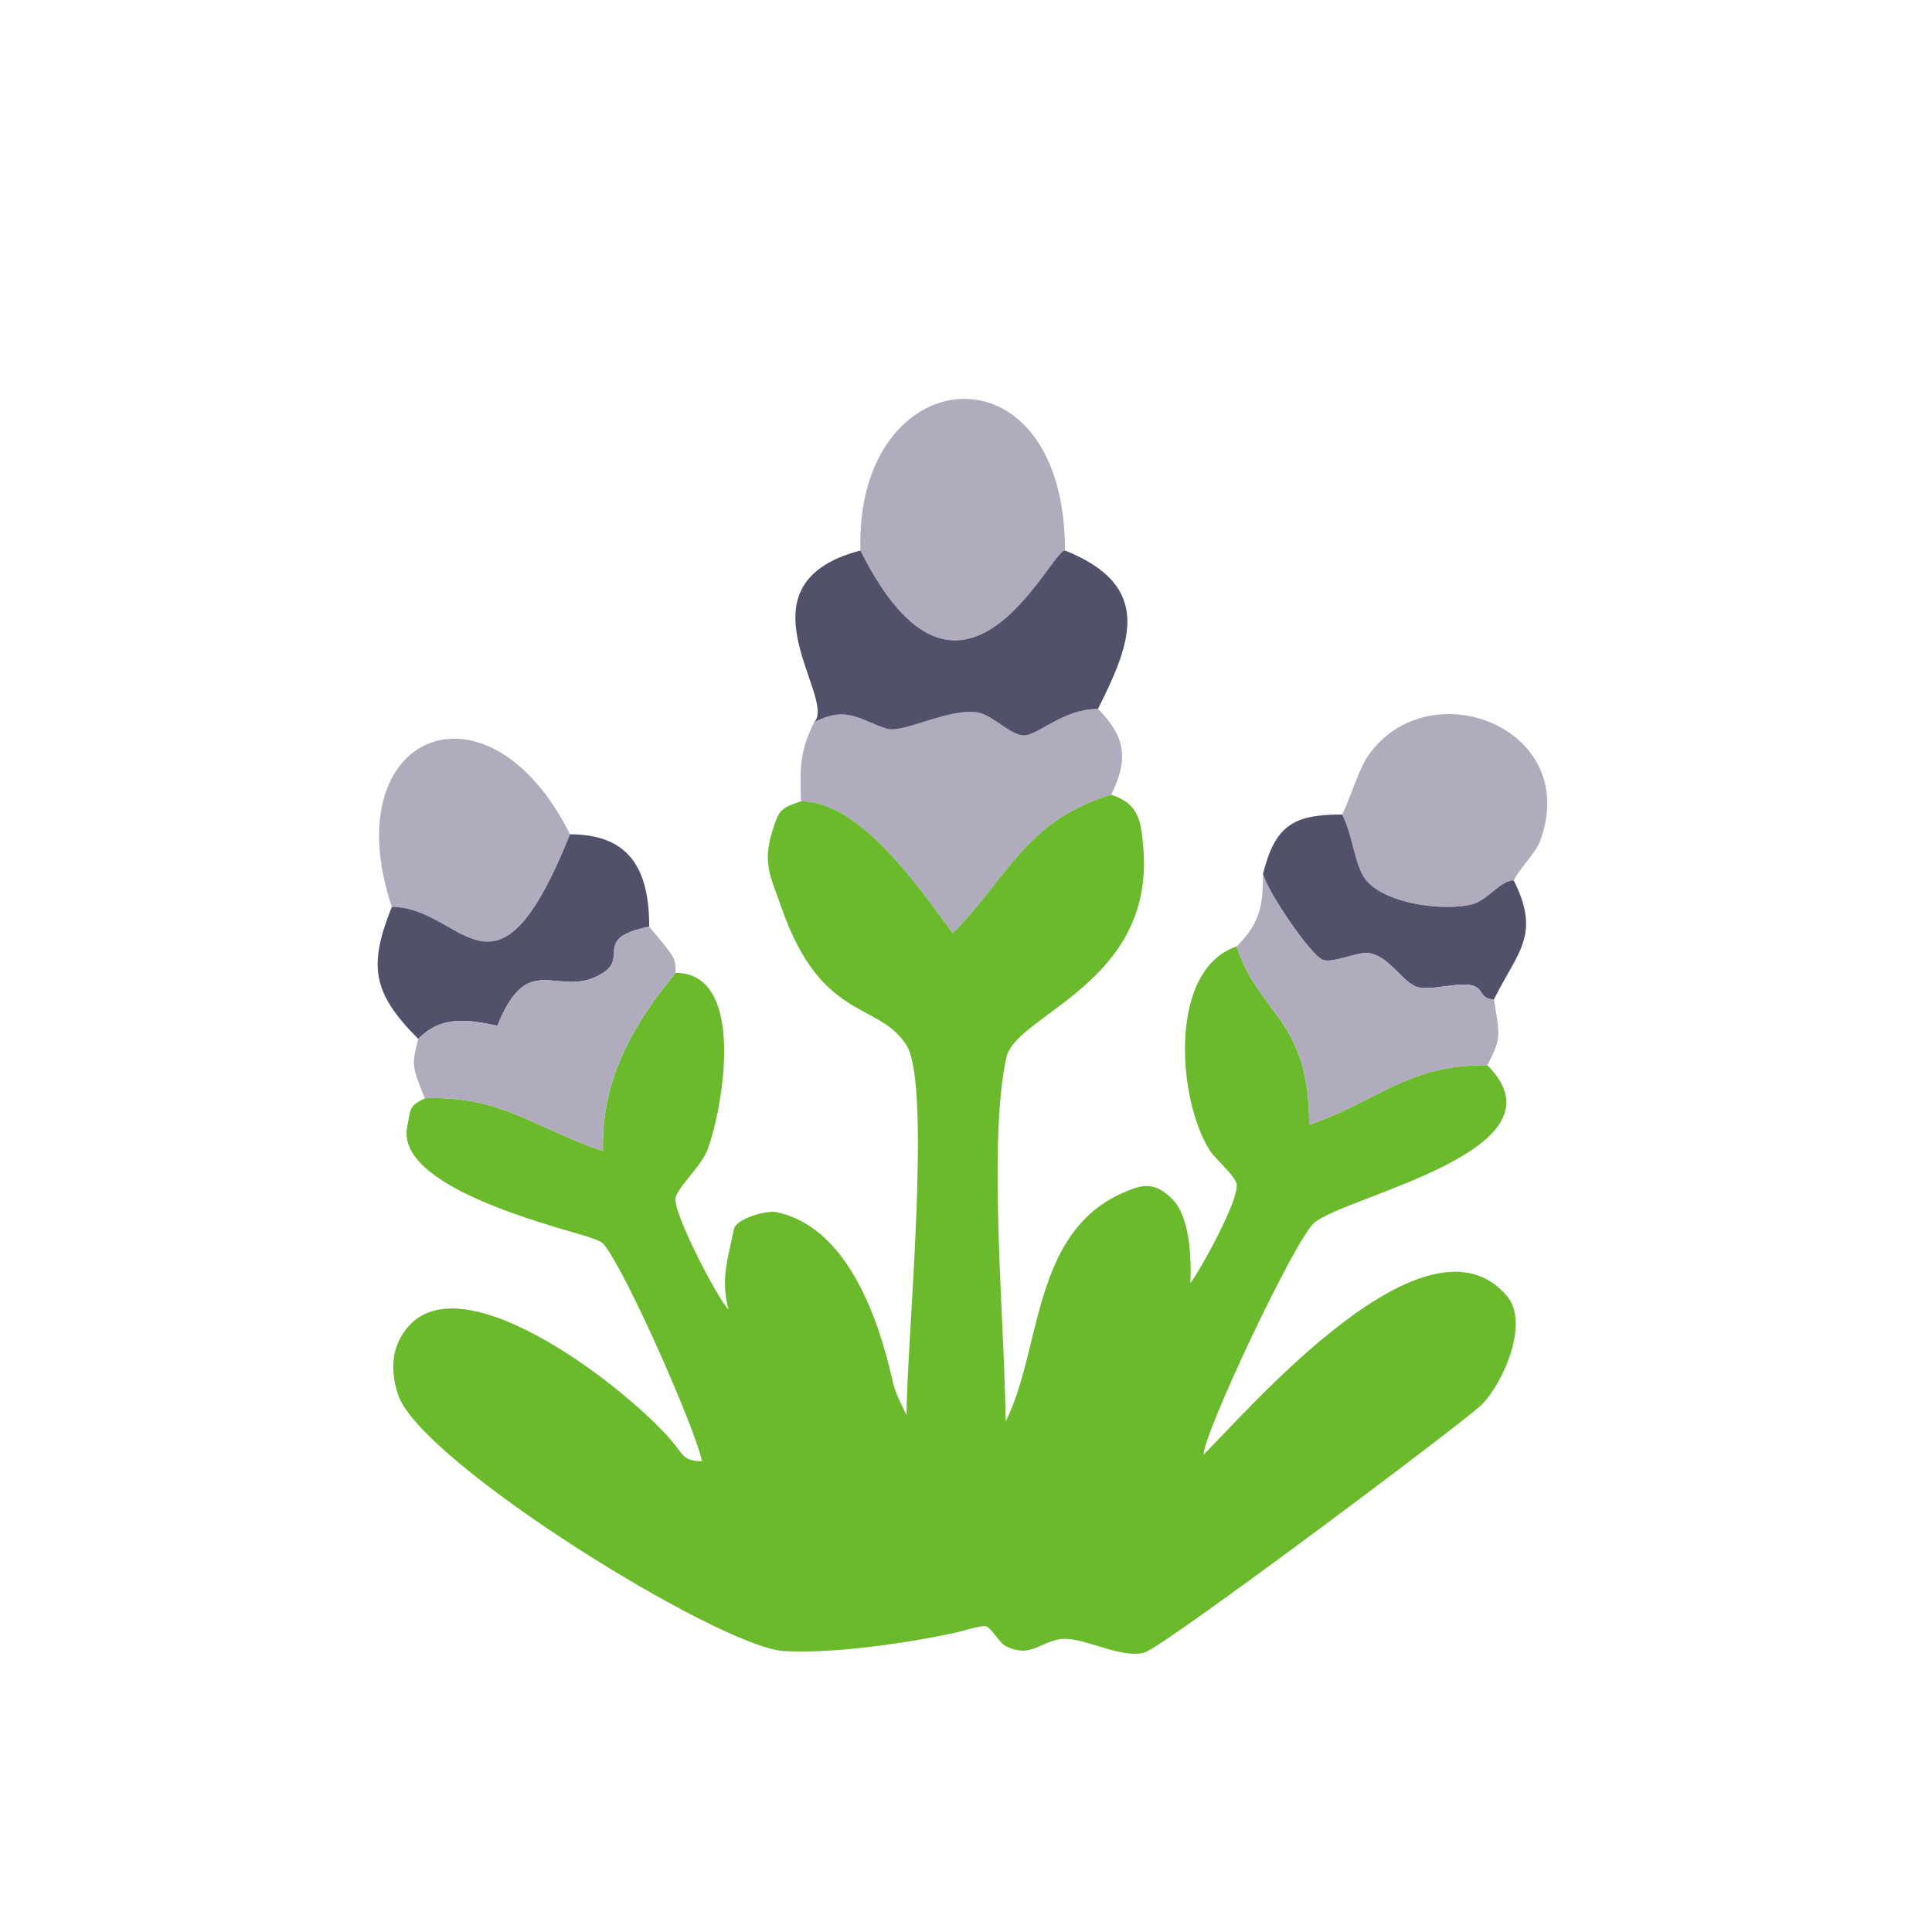
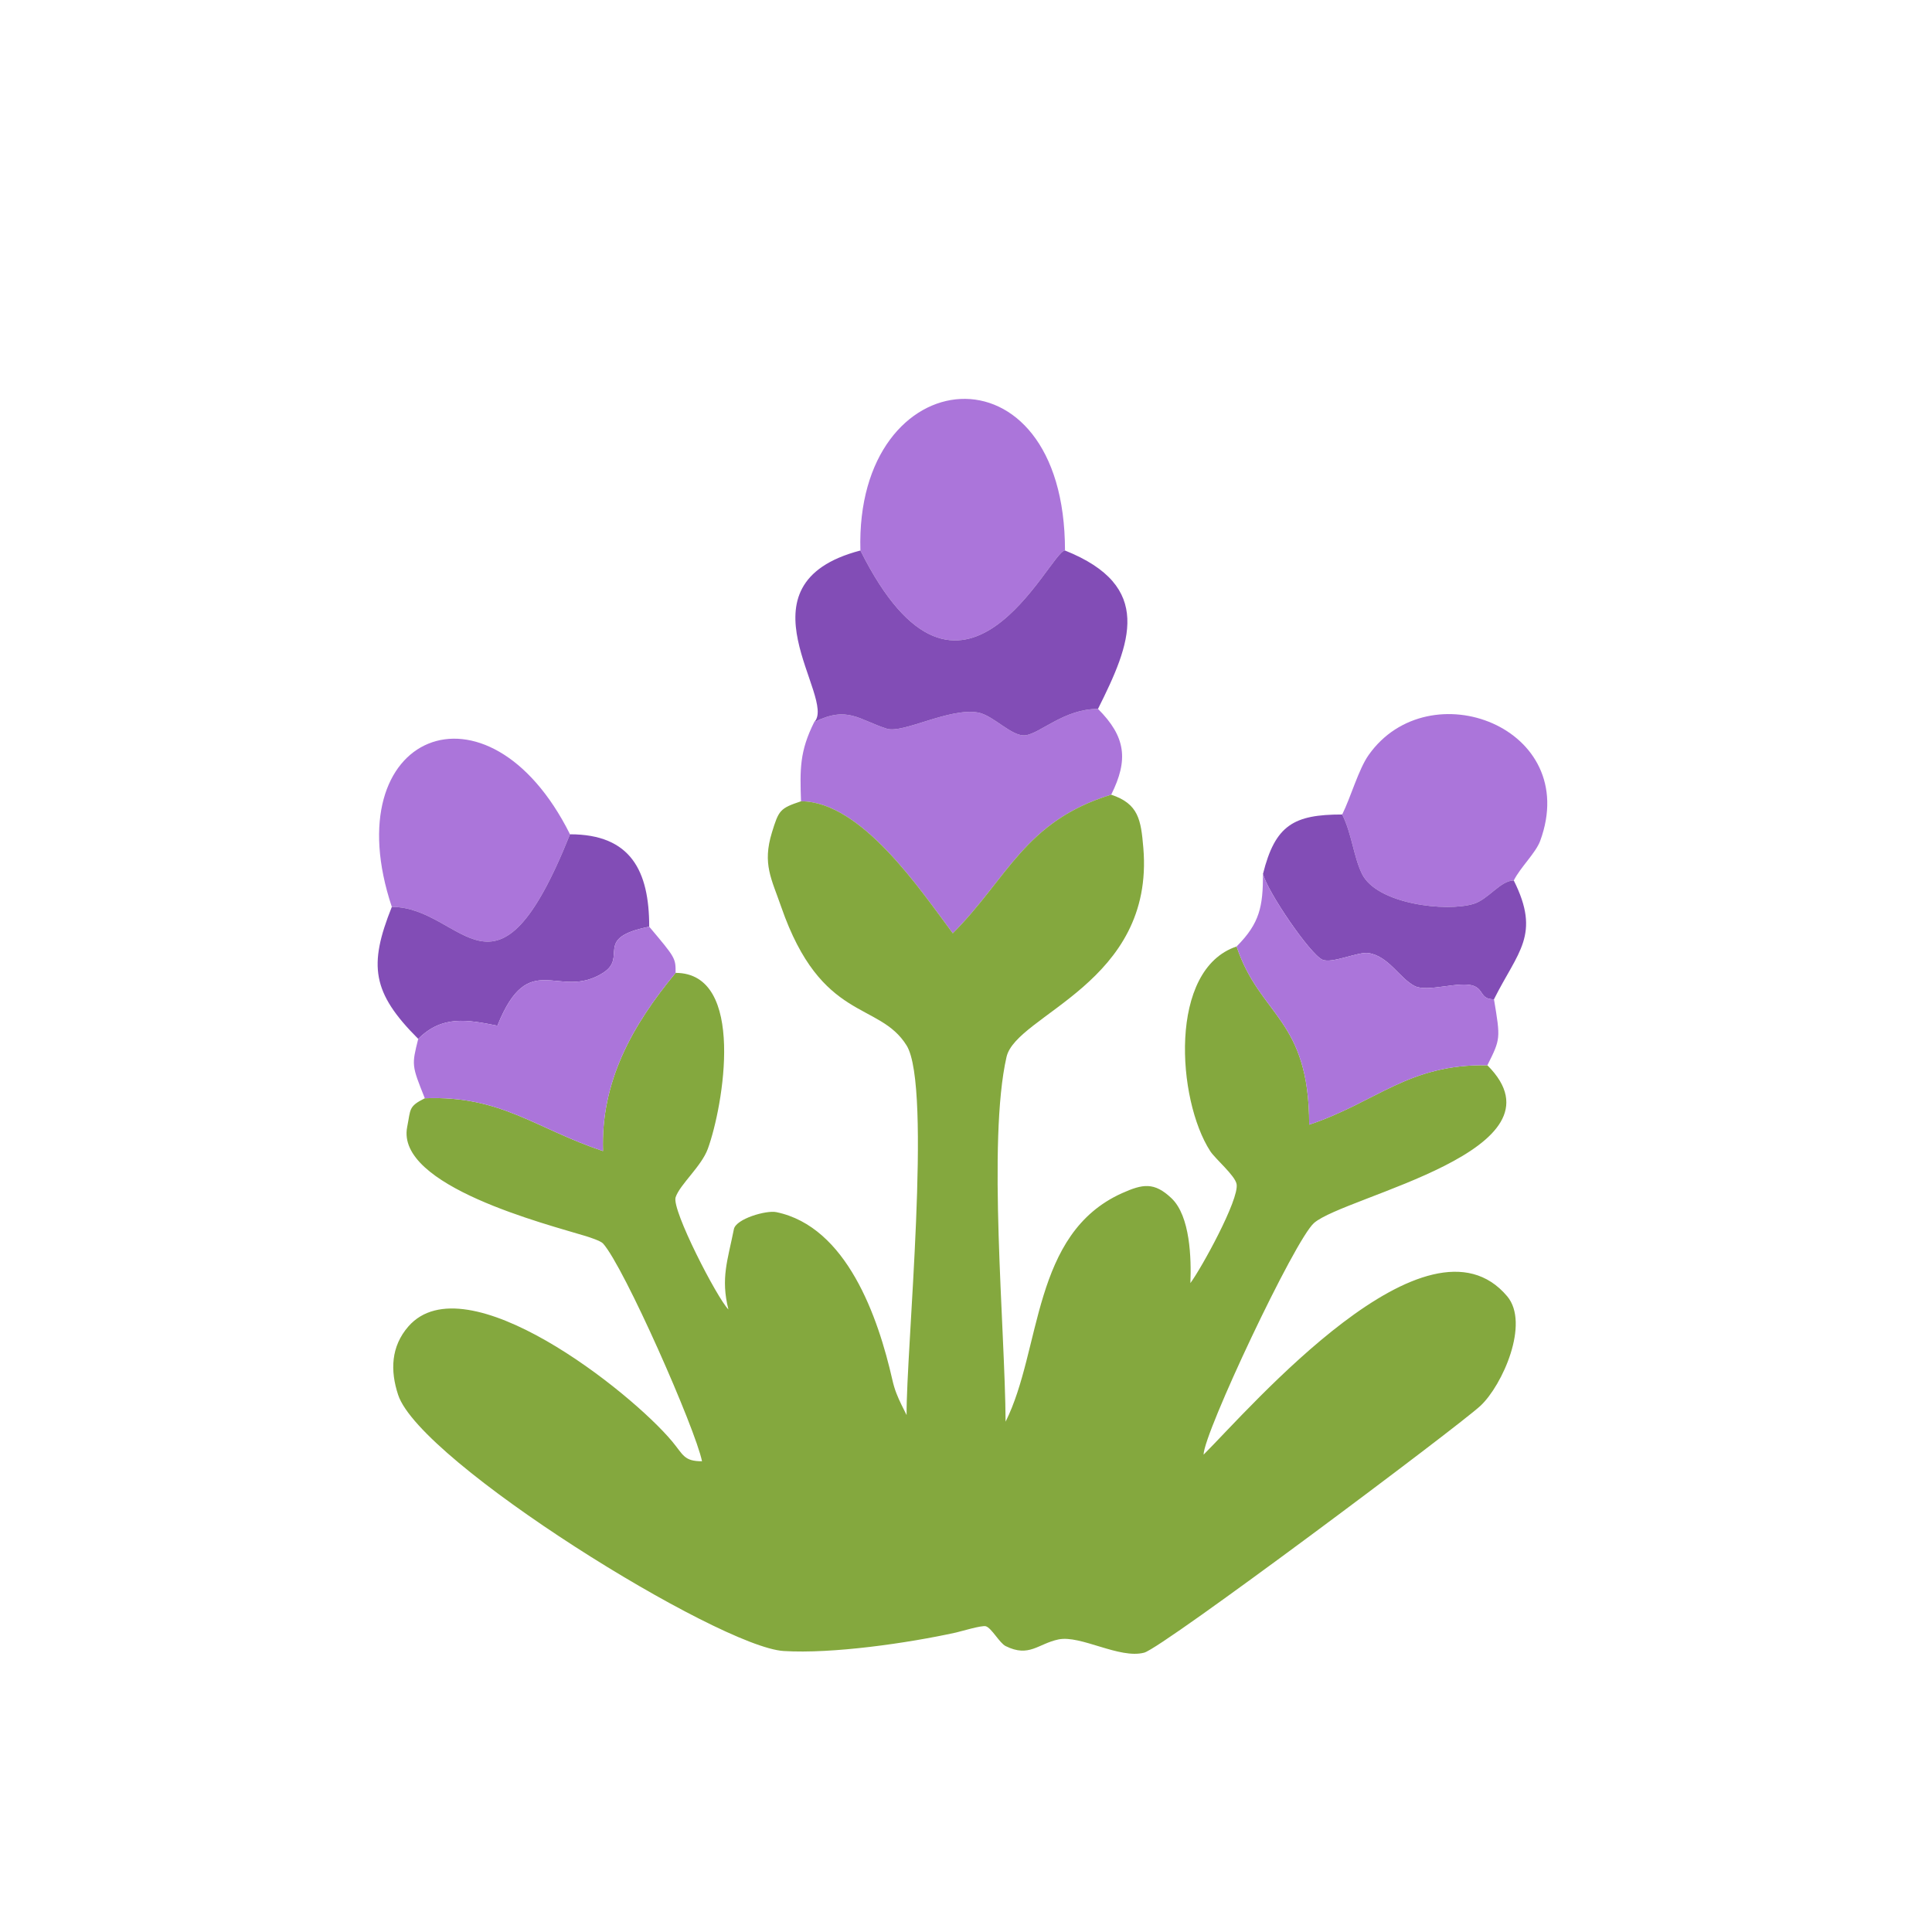
<svg xmlns="http://www.w3.org/2000/svg" version="1.1" width="1000" height="1000" viewBox="0 0 1000 1000">
  <g transform="translate(500 856) scale(1.209583) translate(-500 -856)">
    <g transform="translate(-1236.837 -3380.674) scale(2.824125)">
-       <path d="M630,1333c0-32.12-31.86-29.11-31,0c15.32,30.65,28.73,0,31,0Z" fill="#B0ACBD" />
-       <path d="M637,1370c2.64-5.28,2.22-8.78-2-13c-5.14,0-8.76,3.73-11,4c-2.05,.25-4.87-3.04-7.17-3.45c-4.38-.77-11.38,3.23-13.83,2.45c-4.25-1.35-5.93-3.53-11-1c-2.22,4.45-2.16,7.11-2,12c9.16,0,18.16,13.55,23,20c8.29-8.29,10.9-17.01,24-21Z" fill="#B0ACBD" />
-       <path d="M630,1333c-2.27,0-15.68,30.65-31,0c-19.46,5.08-3.46,22.46-7,26c5.07-2.53,6.75-.35,11,1c2.45,.78,9.45-3.22,13.83-2.45c2.3,.41,5.12,3.7,7.17,3.45c2.24-.27,5.86-4,11-4c4.98-9.95,8.54-18.58-5-24Z" fill="#51516B" />
-       <path d="M698,1383c1-2,3.32-4.16,4-6c6.32-17.18-16.87-25.97-26-13c-1.53,2.17-2.72,6.45-4,9c1.47,2.93,1.72,6.38,3,9c2.25,4.58,12.75,5.81,16.92,4.54c2.24-.69,4.07-3.54,6.08-3.54Z" fill="#B0ACBD" />
-       <path d="M528,1387c10.82,0,15.65,17.38,27-11c-12.47-24.94-35.78-15.33-27,11Z" fill="#B0ACBD" />
-       <path d="M656,1393c-10.38,3.46-9.03,23.21-4,31c.76,1.18,3.76,3.69,4,5c.43,2.32-5.4,12.87-7,15c.15-3.7-.02-10.15-2.86-12.85c-2.63-2.5-4.37-2.17-7.5-.77c-13.68,6.15-12.16,23.66-17.64,34.62c-.09-14.31-2.77-42.49,.14-55.26c1.47-6.45,22.46-11.2,20.73-31.68c-.36-4.26-.72-6.68-4.87-8.06c-13.1,3.99-15.71,12.71-24,21c-4.84-6.45-13.84-20-23-20c-3.22,1.07-3.37,1.37-4.41,4.74c-1.46,4.77-.06,7.01,1.41,11.26c6.09,17.55,14.81,14.25,19,21c3.9,6.27-.09,46.4,0,56c-.53-1.07-1.1-2.14-1.53-3.26c-.27-.68-.47-1.38-.63-2.09c-2.15-9.47-6.9-23.2-17.59-25.4c-1.52-.31-6.1,1.01-6.42,2.58c-.94,4.74-2.02,7.4-.83,12.17c-1.69-1.69-8.63-15.1-8-17c.65-1.94,3.91-4.68,4.88-7.34c2.35-6.45,5.84-26.66-4.88-26.66c-6.64,8.02-11.35,16.55-11,27c-10.25-3.42-15.46-8.46-27-8c-2.51,1.25-2.13,1.65-2.67,4.33c-1.79,8.96,21.2,14.76,27.08,16.56c.55,.17,2.24,.72,2.59,1.11c3.2,3.55,14.02,28.11,15,33c-2.75,0-2.83-.98-4.51-2.99c-6.3-7.57-31.3-27.33-39.97-17.45c-2.66,3.04-2.78,6.71-1.56,10.39c3.38,10.2,48.59,38.18,58.4,38.8c7.4,.46,18.86-1.2,26.13-2.8c.79-.18,3.89-1.12,4.51-.95c.86,.24,2.09,2.55,3,3c3.57,1.78,4.91-.35,8-1c3.37-.71,9.24,3,13,2c2.84-.75,47.78-34.42,50.97-37.42c3.31-3.11,7.49-12.47,4.03-16.58c-12.05-14.31-38.85,16.85-46,24c0-3.23,13.82-32.58,16.74-35.11c4.73-4.1,39.16-10.99,26.26-23.89c-11.98-.23-16.83,5.61-27,9c0-16.14-7.45-16.35-11-27Z" fill="#6ABA2C" />
-       <path d="M698,1383c-2.01,0-3.84,2.85-6.08,3.54c-4.17,1.27-14.67,.04-16.92-4.54c-1.28-2.62-1.53-6.07-3-9c-7.34,0-10.15,1.6-12,9c.67,2.7,7.13,12.17,9,13c1.46,.65,5.42-1.25,7-1c3.07,.48,4.68,3.83,7,5c1.97,.99,6.94-.86,9,0c1.47,.61,.93,2,3,2c3.61-7.23,7.14-9.73,3-18Z" fill="#51516B" />
-       <path d="M567,1390c0-8.43-2.77-14-12-14c-11.35,28.38-16.18,11-27,11c-3.55,8.87-3.02,12.98,4,20c3.62-3.62,7.44-2.91,12-2c4.79-11.98,9.27-3.74,16-8c3.85-2.44-1.59-5.28,7-7Z" fill="#51516B" />
-       <path d="M695,1401c-2.07,0-1.53-1.39-3-2c-2.06-.86-7.03,.99-9,0c-2.32-1.17-3.93-4.52-7-5c-1.58-.25-5.54,1.65-7,1c-1.87-.83-8.33-10.3-9-13c0,4.91-.47,7.47-4,11c3.55,10.65,11,10.86,11,27c10.17-3.39,15.02-9.23,27-9c2-4,2-4,1-10Z" fill="#B0ACBD" />
-       <path d="M571,1397c0-2.25,0-2.25-4-7c-8.59,1.72-3.15,4.56-7,7c-6.73,4.26-11.21-3.98-16,8c-4.56-.91-8.38-1.62-12,2c-1,4-1,4,1,9c11.54-.46,16.75,4.58,27,8c-.35-10.45,4.36-18.98,11-27Z" fill="#B0ACBD" />
+       <path d="M630,1333c0-32.12-31.86-29.11-31,0c15.32,30.65,28.73,0,31,0Z" fill="#AB75DA" />
+       <path d="M637,1370c2.64-5.28,2.22-8.78-2-13c-5.14,0-8.76,3.73-11,4c-2.05,.25-4.87-3.04-7.17-3.45c-4.38-.77-11.38,3.23-13.83,2.45c-4.25-1.35-5.93-3.53-11-1c-2.22,4.45-2.16,7.11-2,12c9.16,0,18.16,13.55,23,20c8.29-8.29,10.9-17.01,24-21Z" fill="#AB75DA" />
+       <path d="M630,1333c-2.27,0-15.68,30.65-31,0c-19.46,5.08-3.46,22.46-7,26c5.07-2.53,6.75-.35,11,1c2.45,.78,9.45-3.22,13.83-2.45c2.3,.41,5.12,3.7,7.17,3.45c2.24-.27,5.86-4,11-4c4.98-9.95,8.54-18.58-5-24Z" fill="#824DB6" />
+       <path d="M698,1383c1-2,3.32-4.16,4-6c6.32-17.18-16.87-25.97-26-13c-1.53,2.17-2.72,6.45-4,9c1.47,2.93,1.72,6.38,3,9c2.25,4.58,12.75,5.81,16.92,4.54c2.24-.69,4.07-3.54,6.08-3.54Z" fill="#AB75DA" />
+       <path d="M528,1387c10.82,0,15.65,17.38,27-11c-12.47-24.94-35.78-15.33-27,11Z" fill="#AB75DA" />
+       <path d="M656,1393c-10.38,3.46-9.03,23.21-4,31c.76,1.18,3.76,3.69,4,5c.43,2.32-5.4,12.87-7,15c.15-3.7-.02-10.15-2.86-12.85c-2.63-2.5-4.37-2.17-7.5-.77c-13.68,6.15-12.16,23.66-17.64,34.62c-.09-14.31-2.77-42.49,.14-55.26c1.47-6.45,22.46-11.2,20.73-31.68c-.36-4.26-.72-6.68-4.87-8.06c-13.1,3.99-15.71,12.71-24,21c-4.84-6.45-13.84-20-23-20c-3.22,1.07-3.37,1.37-4.41,4.74c-1.46,4.77-.06,7.01,1.41,11.26c6.09,17.55,14.81,14.25,19,21c3.9,6.27-.09,46.4,0,56c-.53-1.07-1.1-2.14-1.53-3.26c-.27-.68-.47-1.38-.63-2.09c-2.15-9.47-6.9-23.2-17.59-25.4c-1.52-.31-6.1,1.01-6.42,2.58c-.94,4.74-2.02,7.4-.83,12.17c-1.69-1.69-8.63-15.1-8-17c.65-1.94,3.91-4.68,4.88-7.34c2.35-6.45,5.84-26.66-4.88-26.66c-6.64,8.02-11.35,16.55-11,27c-10.25-3.42-15.46-8.46-27-8c-2.51,1.25-2.13,1.65-2.67,4.33c-1.79,8.96,21.2,14.76,27.08,16.56c.55,.17,2.24,.72,2.59,1.11c3.2,3.55,14.02,28.11,15,33c-2.75,0-2.83-.98-4.51-2.99c-6.3-7.57-31.3-27.33-39.97-17.45c-2.66,3.04-2.78,6.71-1.56,10.39c3.38,10.2,48.59,38.18,58.4,38.8c7.4,.46,18.86-1.2,26.13-2.8c.79-.18,3.89-1.12,4.51-.95c.86,.24,2.09,2.55,3,3c3.57,1.78,4.91-.35,8-1c3.37-.71,9.24,3,13,2c2.84-.75,47.78-34.42,50.97-37.42c3.31-3.11,7.49-12.47,4.03-16.58c-12.05-14.31-38.85,16.85-46,24c0-3.23,13.82-32.58,16.74-35.11c4.73-4.1,39.16-10.99,26.26-23.89c-11.98-.23-16.83,5.61-27,9c0-16.14-7.45-16.35-11-27Z" fill="#84A83E" />
+       <path d="M698,1383c-2.01,0-3.84,2.85-6.08,3.54c-4.17,1.27-14.67,.04-16.92-4.54c-1.28-2.62-1.53-6.07-3-9c-7.34,0-10.15,1.6-12,9c.67,2.7,7.13,12.17,9,13c1.46,.65,5.42-1.25,7-1c3.07,.48,4.68,3.83,7,5c1.97,.99,6.94-.86,9,0c1.47,.61,.93,2,3,2c3.61-7.23,7.14-9.73,3-18Z" fill="#824DB6" />
+       <path d="M567,1390c0-8.43-2.77-14-12-14c-11.35,28.38-16.18,11-27,11c-3.55,8.87-3.02,12.98,4,20c3.62-3.62,7.44-2.91,12-2c4.79-11.98,9.27-3.74,16-8c3.85-2.44-1.59-5.28,7-7Z" fill="#824DB6" />
+       <path d="M695,1401c-2.07,0-1.53-1.39-3-2c-2.06-.86-7.03,.99-9,0c-2.32-1.17-3.93-4.52-7-5c-1.58-.25-5.54,1.65-7,1c-1.87-.83-8.33-10.3-9-13c0,4.91-.47,7.47-4,11c3.55,10.65,11,10.86,11,27c10.17-3.39,15.02-9.23,27-9c2-4,2-4,1-10Z" fill="#AB75DA" />
+       <path d="M571,1397c0-2.25,0-2.25-4-7c-8.59,1.72-3.15,4.56-7,7c-6.73,4.26-11.21-3.98-16,8c-4.56-.91-8.38-1.62-12,2c-1,4-1,4,1,9c11.54-.46,16.75,4.58,27,8c-.35-10.45,4.36-18.98,11-27Z" fill="#AB75DA" />
    </g>
  </g>
</svg>
